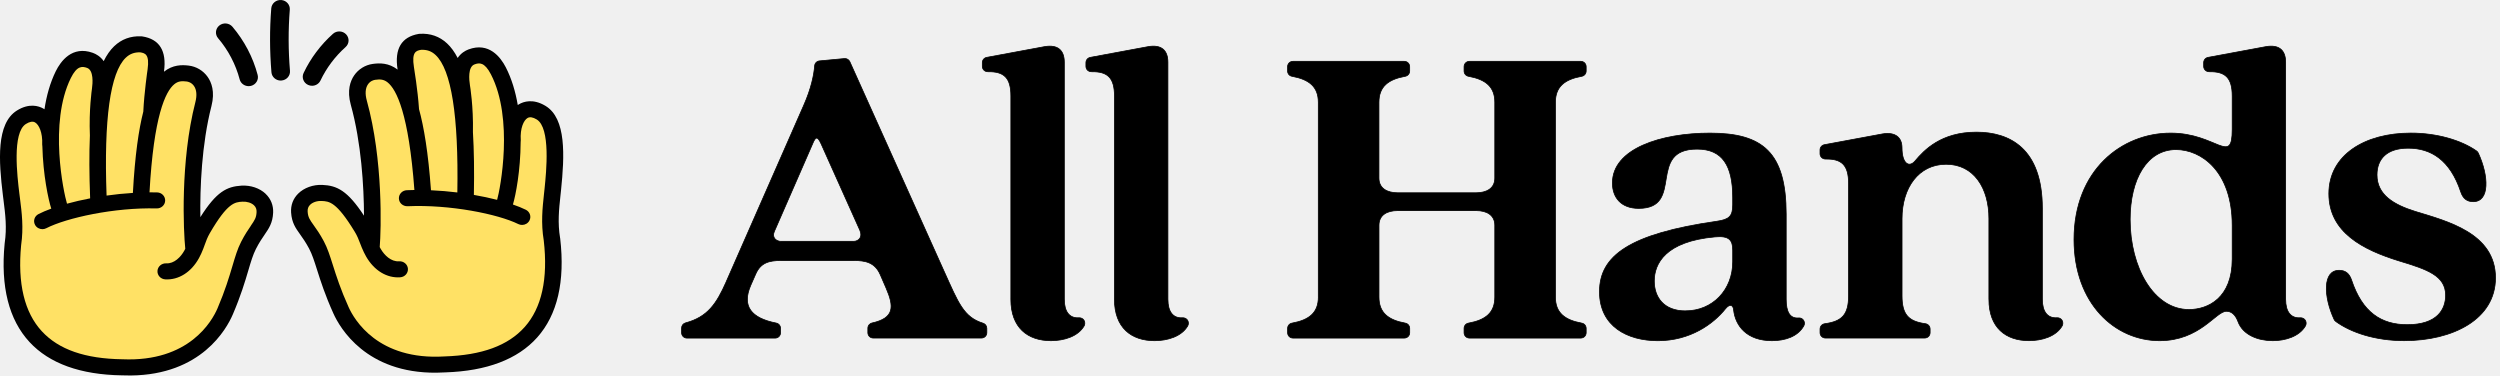
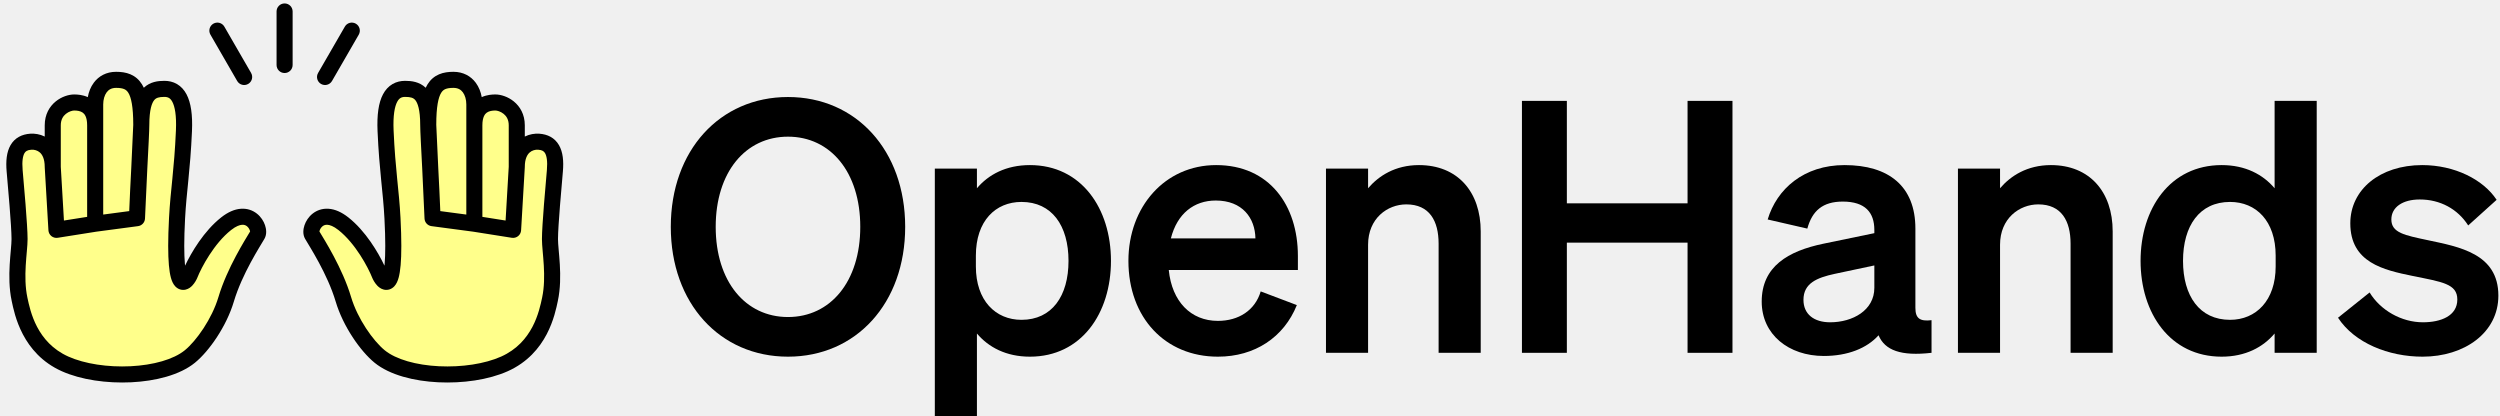
- <svg xmlns="http://www.w3.org/2000/svg" width="1305" height="196" viewBox="0 0 1305 196" fill="none">
-   <g clip-path="url(#clip0_14027_2415)">
-     <g clip-path="url(#clip1_14027_2415)">
-       <path d="M282.419 58.785C273.03 53.163 266.757 61.779 267.526 73.478L267.448 73.566C267.474 61.349 265.779 47.857 260.145 36.941C258.15 33.075 254.107 26.72 246.113 29.715C242.605 31.029 239.423 34.983 241.066 45.191C241.066 45.191 242.892 55.904 242.552 69.372V69.561C240.27 32.418 231.663 21.086 219.352 21.819C215.414 22.501 210.028 24.156 211.841 35.577C211.841 35.577 213.81 47.49 214.449 56.978L214.488 57.458H214.449C208.659 36.979 200.86 36.701 195.213 37.497C190.088 38.217 184.493 43.397 187.323 53.605C196.204 85.632 194.47 124.202 193.805 129.723C191.992 125.946 191.431 122.952 188.914 118.808C178.794 102.169 173.982 100.944 168.074 100.691C162.206 100.438 155.868 103.963 156.285 110.672C156.716 117.38 160.224 118.492 165.205 127.841C169.092 135.118 170.2 144.656 178.025 161.99C184.506 176.342 201.447 192.084 232.302 190.214C257.302 189.405 294.639 180.89 288.144 124.973C286.527 115.258 287.74 107.122 288.588 98.783C289.905 85.846 291.835 64.407 282.432 58.772L282.419 58.785Z" fill="#FFE165" />
-       <path d="M126.317 101.083C120.409 101.449 115.636 102.75 105.829 119.566C103.391 123.748 102.895 126.754 101.148 130.557C100.378 125.049 97.913 86.516 106.181 54.338C108.816 44.092 103.13 39.013 97.992 38.381C92.332 37.687 84.52 38.103 79.121 58.785H79.056L79.134 58.191C79.591 48.691 81.338 36.752 81.338 36.752C82.916 25.293 77.517 23.739 73.566 23.12C61.281 22.614 52.908 33.998 51.291 70.812H51.265C50.704 57.484 52.308 46.871 52.308 46.871C53.756 36.625 50.496 32.734 46.962 31.483C38.915 28.628 34.99 35.059 33.073 38.962C27.648 49.979 26.2 63.497 26.461 75.714L26.383 75.626C26.917 63.914 20.488 55.412 11.203 61.198C1.917 66.997 4.252 88.398 5.817 101.31C6.834 109.636 8.19 117.747 6.756 127.487C1.331 183.505 38.824 191.351 63.837 191.717C94.718 193.044 111.359 176.986 117.566 162.521C125.052 145.061 125.991 135.497 129.734 128.157C134.533 118.719 138.028 117.544 138.328 110.836C138.628 104.127 132.225 100.716 126.356 101.07L126.317 101.083Z" fill="#FFE165" />
-       <path d="M138.679 101.171C135.549 98.202 130.842 96.623 126.056 96.901C118.387 97.368 112.949 100.084 104.59 113.35C104.368 98.177 105.242 75.398 110.38 55.361C112.31 47.831 110.367 42.917 108.385 40.125C106.076 36.865 102.49 34.718 98.526 34.237C94.913 33.795 90.192 33.77 85.589 37.434C85.589 37.383 85.602 37.32 85.602 37.32C87.088 26.556 83.254 20.391 74.217 19.001L73.721 18.951C68.153 18.71 63.38 20.479 59.532 24.194C57.472 26.177 55.685 28.742 54.133 31.913C52.399 29.449 50.169 28.198 48.408 27.567C37.65 23.739 31.703 31.938 29.12 37.168C26.121 43.258 24.256 50.08 23.213 57.041C22.991 56.902 22.782 56.763 22.561 56.637C20.187 55.31 15.245 53.693 8.828 57.698C-2.048 64.495 -0.665 84.027 1.499 101.815C1.617 102.763 1.734 103.698 1.851 104.645C2.777 111.935 3.651 118.82 2.451 126.919L2.425 127.121C0.247 149.596 4.616 166.892 15.414 178.553C25.795 189.771 42.057 195.608 63.614 195.924C65.192 195.987 66.731 196.013 68.231 196C105.059 195.671 118.27 171.73 121.517 164.15C125.716 154.346 127.894 147.032 129.629 141.144C130.972 136.596 132.041 133.008 133.554 130.026C135.276 126.641 136.788 124.442 138.119 122.497C140.388 119.187 142.344 116.331 142.579 111.025C142.748 107.185 141.392 103.774 138.64 101.171H138.679ZM65.649 30.131C67.722 28.135 70.109 27.251 73.135 27.314C75.756 27.731 78.129 28.35 77.047 36.183C76.969 36.676 75.273 48.438 74.817 58.014C74.817 58.077 74.817 58.14 74.817 58.204C72.43 67.553 70.435 81.02 69.366 100.704C64.736 100.981 60.119 101.462 55.633 102.093C54.186 62.158 57.537 37.939 65.636 30.131H65.649ZM36.945 40.782C40.193 34.212 42.918 34.541 45.448 35.438C48.956 36.688 48.408 43.473 48.004 46.29C47.939 46.745 46.374 57.319 46.922 70.774C46.517 80.212 46.57 91.089 47.052 103.534C42.762 104.355 38.693 105.302 34.976 106.326C33.215 100.59 25.43 64.154 36.945 40.794V40.782ZM130.946 117.86C129.537 119.907 127.79 122.459 125.821 126.325C123.956 129.976 122.808 133.892 121.335 138.832C119.652 144.505 117.553 151.567 113.549 160.929C110.706 167.549 98.76 189.051 63.875 187.535C44.431 187.257 30.686 182.482 21.857 172.943C12.754 163.114 9.115 147.979 11.032 127.98C12.363 118.833 11.385 111.088 10.433 103.609C10.315 102.674 10.198 101.752 10.08 100.817C9.037 92.188 6.246 69.258 13.51 64.723C15.466 63.497 17.07 63.219 18.257 63.876C20.279 65.001 22.313 69.094 22.026 75.436C22.013 75.777 22.052 76.106 22.117 76.434C22.483 91.216 25.208 104.077 26.76 108.903C24.217 109.825 21.974 110.785 20.096 111.745C17.983 112.832 17.188 115.359 18.309 117.405C19.092 118.833 20.605 119.642 22.17 119.629C22.835 119.629 23.513 119.465 24.152 119.136C34.702 113.716 59.728 108.208 81.781 108.802C84.18 108.84 86.15 107.046 86.215 104.734C86.28 102.422 84.402 100.501 82.016 100.438C80.698 100.4 79.368 100.4 78.038 100.4C80.242 60.705 86.306 47.755 91.027 43.928C92.983 42.348 94.848 42.222 97.43 42.538C98.147 42.626 99.947 43.031 101.238 44.85C102.634 46.833 102.894 49.764 101.982 53.327C94 84.419 95.8 120.981 96.713 129.85C96.556 130.153 96.413 130.456 96.243 130.772C94.379 134.17 90.91 137.708 86.775 137.468C84.415 137.354 82.341 139.098 82.198 141.397C82.055 143.709 83.867 145.692 86.254 145.831C93.244 146.236 99.83 142.079 103.872 134.714C104.303 133.93 104.668 133.185 104.994 132.465C105.02 132.414 105.046 132.351 105.072 132.301C105.829 130.658 106.376 129.155 106.859 127.803C107.615 125.706 108.267 123.886 109.571 121.638C118.831 105.744 122.587 105.517 126.564 105.277C128.898 105.138 131.22 105.858 132.589 107.172C133.567 108.094 133.998 109.244 133.932 110.684C133.802 113.653 132.954 114.891 130.907 117.873L130.946 117.86Z" fill="black" />
-       <path d="M292.383 124.316C291.04 116.243 291.783 109.345 292.566 102.043C292.67 101.095 292.774 100.16 292.866 99.213C294.691 81.399 295.709 61.83 284.689 55.235C278.194 51.344 273.278 53.049 270.93 54.414C270.709 54.54 270.5 54.692 270.278 54.831C269.091 47.895 267.109 41.11 263.992 35.071C261.319 29.892 255.229 21.793 244.535 25.811C242.787 26.468 240.597 27.756 238.901 30.258C237.284 27.112 235.445 24.585 233.346 22.64C229.433 19.001 224.621 17.308 219.066 17.649L218.57 17.7C209.559 19.254 205.842 25.482 207.537 36.246C207.537 36.246 207.537 36.297 207.55 36.335C202.882 32.747 198.161 32.86 194.561 33.366C190.61 33.922 187.063 36.133 184.82 39.43C182.902 42.26 181.038 47.2 183.111 54.692C188.641 74.64 189.945 97.406 190.01 112.579C181.403 99.466 175.912 96.85 168.244 96.522C163.471 96.32 158.763 98 155.699 101.02C152.999 103.673 151.708 107.109 151.956 110.937C152.295 116.231 154.303 119.061 156.638 122.32C158.007 124.24 159.559 126.413 161.345 129.761C162.923 132.718 164.058 136.28 165.493 140.803C167.344 146.653 169.653 153.93 174.048 163.658C177.438 171.175 191.105 194.888 227.829 194.547C229.316 194.535 230.855 194.484 232.42 194.383C254.094 193.688 270.239 187.548 280.411 176.152C290.975 164.302 295.017 146.931 292.422 124.493L292.396 124.291L292.383 124.316ZM245.317 44.559C244.861 41.704 244.17 34.932 247.665 33.631C250.169 32.684 252.907 32.317 256.272 38.824C268.231 61.981 261.149 98.556 259.493 104.317C255.75 103.357 251.668 102.485 247.365 101.74C247.6 89.295 247.443 78.405 246.869 68.98C247.156 55.525 245.396 44.976 245.317 44.559ZM219.822 26C222.861 25.874 225.26 26.72 227.36 28.691C235.602 36.36 239.423 60.503 238.732 100.464C234.232 99.908 229.616 99.516 224.973 99.314C223.539 79.643 221.283 66.226 218.714 56.915C218.714 56.852 218.714 56.789 218.714 56.726C218.074 47.149 216.144 35.425 216.066 34.97C214.827 27.125 217.188 26.468 219.809 26H219.822ZM283.841 125.554C286.136 145.516 282.785 160.714 273.878 170.707C265.231 180.397 251.577 185.426 232.015 186.057C197.326 188.18 184.937 166.905 181.977 160.335C177.777 151.037 175.547 144.025 173.761 138.378C172.196 133.45 170.97 129.572 169.04 125.946C167.005 122.118 165.206 119.604 163.758 117.582C161.658 114.639 160.785 113.413 160.589 110.444C160.498 109.004 160.915 107.842 161.867 106.907C163.223 105.568 165.519 104.797 167.866 104.911C171.844 105.088 175.599 105.239 185.172 120.968C186.528 123.192 187.206 124.998 188.002 127.083C188.523 128.435 189.097 129.938 189.893 131.568C189.919 131.618 189.932 131.669 189.958 131.707C190.31 132.427 190.688 133.16 191.131 133.943C195.318 141.233 201.982 145.276 208.959 144.745C211.332 144.568 213.119 142.547 212.936 140.247C212.754 137.948 210.68 136.242 208.294 136.394C204.16 136.697 200.625 133.223 198.695 129.862C198.513 129.547 198.369 129.256 198.213 128.953C198.956 120.084 200.065 83.484 191.484 52.544C190.492 48.994 190.701 46.063 192.057 44.054C193.322 42.209 195.109 41.767 195.826 41.666C198.395 41.3 200.273 41.401 202.256 42.942C207.055 46.694 213.367 59.53 216.314 99.175C214.984 99.188 213.654 99.225 212.349 99.289C209.963 99.39 208.124 101.348 208.228 103.66C208.333 105.972 210.315 107.715 212.741 107.652C234.767 106.667 259.911 111.72 270.552 116.963C271.191 117.279 271.869 117.418 272.547 117.418C274.112 117.406 275.612 116.572 276.368 115.119C277.451 113.06 276.603 110.533 274.464 109.484C272.573 108.549 270.304 107.64 267.748 106.755C269.209 101.904 271.7 88.992 271.778 74.211C271.843 73.882 271.869 73.554 271.843 73.213C271.426 66.883 273.395 62.752 275.39 61.59C276.564 60.907 278.168 61.16 280.15 62.348C287.506 66.757 285.158 89.725 284.271 98.379C284.18 99.314 284.076 100.236 283.971 101.171C283.163 108.676 282.328 116.42 283.841 125.554Z" fill="black" />
-       <path d="M162.923 44.774C162.232 44.774 161.527 44.648 160.862 44.344C158.424 43.258 157.354 40.466 158.476 38.103C162.101 30.435 167.409 23.36 173.812 17.649C175.781 15.893 178.859 16.007 180.672 17.927C182.485 19.835 182.367 22.817 180.385 24.573C174.921 29.449 170.395 35.488 167.292 42.032C166.483 43.738 164.749 44.761 162.923 44.774Z" fill="black" />
-       <path d="M146.57 42.058C144.053 42.083 141.901 40.213 141.692 37.737C140.766 26.657 140.727 15.426 141.601 4.346C141.809 1.756 144.144 -0.177 146.804 0.013C149.478 0.215 151.473 2.464 151.277 5.054C150.443 15.641 150.482 26.379 151.369 36.966C151.59 39.556 149.595 41.83 146.922 42.032C146.804 42.032 146.687 42.045 146.57 42.045V42.058Z" fill="black" />
-       <path d="M129.851 44.976C127.673 45.002 125.665 43.574 125.104 41.439C123.043 33.606 119.144 26.165 113.836 19.936C112.128 17.927 112.428 14.971 114.488 13.316C116.562 11.661 119.614 11.952 121.322 13.948C127.53 21.25 132.094 29.955 134.494 39.114C135.159 41.628 133.581 44.193 130.985 44.837C130.594 44.938 130.216 44.976 129.825 44.989L129.851 44.976Z" fill="black" />
-     </g>
-   </g>
-   <path d="M379.045 147.144L419.52 55.032C423.451 46.205 424.882 39.02 425.244 34.35C425.349 32.994 426.419 31.91 427.775 31.789L440.789 30.569C441.979 30.464 443.109 31.111 443.606 32.211L492.788 141.571C500.244 158.005 502.94 165.566 513.153 168.715C514.313 169.076 515.127 170.161 515.127 171.381V173.655C515.127 175.207 513.876 176.457 512.325 176.457H455.822C454.271 176.457 453.021 175.207 453.021 173.655V171.321C453.021 170.01 453.955 168.88 455.235 168.594C466.954 166.003 466.728 160.068 462.556 150.413L459.528 143.438C456.741 136.931 451.62 135.997 445.805 135.997H407.665C401.384 135.997 396.97 137.157 394.409 143.212L391.849 149.027C387.224 159.827 391.999 166.033 405.195 168.639C406.505 168.895 407.439 170.055 407.439 171.381V173.685C407.439 175.237 406.189 176.487 404.637 176.487H358.589C357.037 176.487 355.787 175.237 355.787 173.685V171.245C355.787 169.98 356.631 168.88 357.851 168.549C369.344 165.476 373.984 158.622 379.045 147.174V147.144ZM407.665 125.98H445.579C448.14 125.98 450.46 123.886 448.833 120.166L428.603 75.051C426.75 71.089 425.816 71.089 424.19 75.051L404.185 120.874C402.785 124.127 405.345 125.995 407.68 125.995L407.665 125.98Z" fill="black" stroke="black" stroke-width="0.394" stroke-miterlimit="10" />
-   <path d="M527.675 156.227V50.166C527.675 40.511 524.075 37.302 515.685 37.438C514.103 37.468 512.777 36.233 512.777 34.636V32.708C512.777 31.352 513.741 30.207 515.067 29.951L545.344 24.333C552.093 23.173 555.572 26.201 555.572 32.467V156.212C555.572 162.825 558.329 166.184 563.179 165.883C564.836 165.777 566.267 166.997 566.267 168.669V168.745C566.267 169.227 566.162 169.709 565.921 170.115C562.682 175.689 555.316 177.843 548.598 177.843C536.502 177.843 527.66 171.094 527.66 156.212L527.675 156.227Z" fill="black" stroke="black" stroke-width="0.394" stroke-miterlimit="10" />
-   <path d="M581.748 156.227V50.166C581.748 40.511 578.148 37.302 569.758 37.438C568.176 37.468 566.851 36.233 566.851 34.636V32.708C566.851 31.352 567.815 30.207 569.14 29.951L599.417 24.333C606.166 23.173 609.645 26.201 609.645 32.467V156.212C609.645 162.825 612.402 166.184 617.252 165.883C618.909 165.777 620.34 166.997 620.34 168.669V168.745C620.34 169.227 620.235 169.709 619.994 170.115C616.755 175.689 609.389 177.843 602.671 177.843C590.575 177.843 581.733 171.094 581.733 156.212L581.748 156.227Z" fill="black" stroke="black" stroke-width="0.394" stroke-miterlimit="10" />
-   <path d="M688.158 155.052V53.42C688.158 45.256 683.383 41.46 674.405 39.818C673.079 39.577 672.115 38.417 672.115 37.077V34.817C672.115 33.266 673.365 32.015 674.917 32.015H733.046C734.598 32.015 735.848 33.266 735.848 34.817V37.077C735.848 38.417 734.884 39.577 733.558 39.818C724.566 41.445 719.806 45.241 719.806 53.42V92.961C719.806 98.309 723.993 100.644 729.808 100.644H770.283C776.097 100.644 780.285 98.324 780.285 92.961V53.42C780.285 45.256 775.51 41.46 766.532 39.818C765.206 39.577 764.242 38.417 764.242 37.077V34.817C764.242 33.266 765.493 32.015 767.044 32.015H825.173C826.725 32.015 827.975 33.266 827.975 34.817V37.077C827.975 38.417 827.011 39.577 825.686 39.818C816.708 41.445 811.933 45.241 811.933 53.42V155.067C811.933 163.232 816.708 167.027 825.686 168.669C827.011 168.91 827.975 170.07 827.975 171.411V173.67C827.975 175.222 826.725 176.472 825.173 176.472H767.044C765.493 176.472 764.242 175.222 764.242 173.67V171.411C764.242 170.07 765.206 168.91 766.532 168.669C775.525 167.043 780.285 163.247 780.285 155.067V117.62C780.285 112.272 776.097 109.938 770.524 109.938H729.582C723.993 109.938 719.821 112.257 719.821 117.62V155.067C719.821 163.232 724.596 167.027 733.573 168.669C734.899 168.91 735.863 170.07 735.863 171.411V173.67C735.863 175.222 734.613 176.472 733.061 176.472H674.932C673.381 176.472 672.13 175.222 672.13 173.67V171.411C672.13 170.07 673.094 168.91 674.42 168.669C683.398 167.043 688.173 163.247 688.173 155.067L688.158 155.052Z" fill="black" stroke="black" stroke-width="0.394" stroke-miterlimit="10" />
-   <path d="M834.929 152.265C834.929 133.421 850.745 122.033 896.101 115.511C902.608 114.577 904.476 112.95 904.476 106.909V103.189C904.476 86.438 899.128 77.837 885.873 77.837C859.361 77.837 879.591 108.777 855.4 108.777C846.091 108.777 841.677 102.963 841.677 95.522C841.677 77.611 867.029 69.477 892.621 69.477C920.066 69.477 932.388 79.479 932.388 111.805V156.227C932.388 162.855 934.346 166.379 938.941 165.973C940.553 165.837 941.923 167.148 941.923 168.759C941.923 169.226 941.818 169.708 941.577 170.115C938.414 175.688 931.891 177.843 924.947 177.843C911.917 177.843 905.877 170.16 904.943 161.8C904.717 159.013 902.849 158.546 900.755 161.107C894.248 169.241 882.152 177.858 865.402 177.858C849.585 177.858 834.929 170.416 834.929 152.28V152.265ZM879.817 162.267C894.007 162.267 904.476 151.331 904.476 136.675V130.634C904.476 125.287 902.623 122.952 895.167 123.66C869.348 125.98 863.534 137.608 863.534 146.692C863.534 155.067 868.414 162.282 879.817 162.282V162.267Z" fill="black" stroke="black" stroke-width="0.394" stroke-miterlimit="10" />
-   <path d="M1038.21 156.227V114.125C1038.21 98.083 1030.3 85.746 1015.89 85.746C1001.47 85.746 992.856 98.068 992.856 114.125V154.359C992.856 164.211 996.2 167.751 1005.07 168.971C1006.46 169.167 1007.51 170.341 1007.51 171.742V173.655C1007.51 175.207 1006.26 176.457 1004.71 176.457H952.863C951.311 176.457 950.061 175.207 950.061 173.655V171.757C950.061 170.357 951.115 169.182 952.501 168.986C961.584 167.766 964.944 164.226 964.944 154.359V95.748C964.944 86.093 961.343 82.884 952.953 83.02C951.372 83.05 950.046 81.814 950.046 80.218V78.29C950.046 76.934 951.01 75.789 952.336 75.533L982.613 69.915C989.361 68.755 992.841 71.782 992.841 77.13C992.841 85.505 996.561 87.599 999.589 84.104C1004.47 78.29 1013.31 68.981 1031.69 68.981C1048.91 68.981 1066.11 77.356 1066.11 108.748V156.197C1066.11 162.81 1068.87 166.169 1073.72 165.868C1075.37 165.762 1076.8 166.982 1076.8 168.654V168.73C1076.8 169.212 1076.7 169.694 1076.46 170.1C1073.22 175.674 1065.85 177.828 1059.13 177.828C1047.04 177.828 1038.2 171.08 1038.2 156.197L1038.21 156.227Z" fill="black" stroke="black" stroke-width="0.394" stroke-miterlimit="10" />
-   <path d="M1082.63 125.061C1082.63 88.773 1107.52 69.478 1133.11 69.478C1157.06 69.478 1165.21 86.695 1165.21 67.61V50.166C1165.21 40.511 1161.61 37.302 1153.22 37.438C1151.64 37.468 1150.31 36.233 1150.31 34.636V32.708C1150.31 31.352 1151.27 30.207 1152.6 29.951L1182.88 24.333C1189.63 23.173 1193.1 26.201 1193.1 32.467V156.212C1193.1 162.825 1195.86 166.184 1200.71 165.883C1202.37 165.777 1203.8 166.997 1203.8 168.669V168.745C1203.8 169.227 1203.69 169.709 1203.45 170.115C1200.21 175.689 1192.86 177.843 1186.36 177.843C1178.67 177.843 1170.77 174.815 1168.22 167.841C1166.82 164.12 1164.73 162.493 1162.18 162.493C1156.59 162.493 1148.46 177.843 1127.29 177.843C1104.04 177.843 1082.63 158.532 1082.63 125.046V125.061ZM1142.64 161.574C1152.64 161.574 1165.21 155.534 1165.21 135.289V117.62C1165.21 89.24 1148.92 78.079 1135.89 78.079C1120.77 78.079 1111.94 93.428 1111.94 114.592C1111.94 139.718 1124.27 161.574 1142.64 161.574Z" fill="black" stroke="black" stroke-width="0.394" stroke-miterlimit="10" />
-   <path d="M1219.29 167.826C1218.9 167.539 1218.6 167.163 1218.39 166.726C1212.86 154.781 1212.35 141.103 1221.02 141.103C1224.28 141.103 1226.37 142.73 1227.53 146.225C1233.12 162.975 1242.88 169.483 1256.6 169.483C1272.19 169.483 1276.61 161.574 1276.61 154.133C1276.61 143.905 1267.07 140.636 1252.41 136.223C1233.57 130.408 1215.66 121.34 1215.66 101.095C1215.66 80.85 1234.5 69.462 1258.45 69.462C1272.06 69.462 1284.77 73.213 1292.72 78.787C1293.13 79.073 1293.46 79.464 1293.67 79.916C1299.19 91.846 1299.68 105.268 1291.02 105.268C1287.77 105.268 1285.67 103.641 1284.51 100.146C1278.93 83.396 1268.92 77.355 1257.07 77.355C1245.91 77.355 1240.79 82.944 1240.79 91.304C1240.79 101.773 1249.63 106.895 1260.79 110.374C1277.54 115.496 1302.65 121.777 1302.65 145.035C1302.65 166.666 1280.33 177.828 1254.98 177.828C1240 177.828 1227.23 173.625 1219.28 167.795L1219.29 167.826Z" fill="black" stroke="black" stroke-width="0.394" stroke-miterlimit="10" />
-   <defs>
-     <clipPath id="clip0_14027_2415">
-       <rect width="294" height="196" fill="white" />
-     </clipPath>
-     <clipPath id="clip1_14027_2415">
-       <rect width="294" height="196" fill="white" />
-     </clipPath>
-   </defs>
+ <svg xmlns="http://www.w3.org/2000/svg" width="601" height="100" viewBox="0 0 601 100" fill="none">
+   <path d="M161.258 54.534C161.258 36.145 173.067 23.323 189.432 23.323C205.796 23.323 217.606 36.145 217.606 54.534C217.606 72.923 205.796 85.744 189.432 85.744C173.067 85.744 161.258 72.923 161.258 54.534ZM206.809 54.534C206.809 41.375 199.639 32.855 189.432 32.855C179.225 32.855 172.055 41.375 172.055 54.534C172.055 67.693 179.225 76.213 189.432 76.213C199.639 76.213 206.809 67.693 206.809 54.534Z" fill="black" />
+   <path d="M247.591 85.744C241.855 85.744 237.637 83.467 234.853 80.177V100H224.731V40.531H234.853V45.255C237.637 41.965 241.855 39.688 247.591 39.688C259.99 39.688 267.076 50.147 267.076 62.716C267.076 75.285 259.99 85.744 247.591 85.744ZM234.6 61.451V64.066C234.6 72.248 239.324 76.887 245.566 76.887C252.905 76.887 256.869 71.151 256.869 62.716C256.869 54.281 252.905 48.545 245.566 48.545C239.324 48.545 234.6 53.1 234.6 61.451Z" fill="black" />
+   <path d="M292.781 85.744C280.128 85.744 271.271 76.381 271.271 62.716C271.271 49.726 280.043 39.688 292.359 39.688C305.181 39.688 312.013 49.388 312.013 61.535V64.909H280.971C281.73 72.501 286.286 77.14 292.781 77.14C297.758 77.14 301.722 74.61 303.072 70.055L311.76 73.344C308.639 81.105 301.638 85.744 292.781 85.744ZM292.275 48.207C287.045 48.207 282.996 51.328 281.477 57.317H301.806C301.722 52.425 298.685 48.207 292.275 48.207Z" fill="black" />
+   <path d="M318.765 84.817V40.531H328.887V45.255C331.418 42.303 335.382 39.688 341.118 39.688C350.397 39.688 355.964 46.099 355.964 55.63V84.817H345.842V58.583C345.842 53.1 343.649 49.135 338.081 49.135C333.526 49.135 328.887 52.509 328.887 58.836V84.817H318.765Z" fill="black" />
+   <path d="M405.688 24.251H416.486V84.817H405.688V58.33H376.671V84.817H365.874V24.251H376.671V48.882H405.688V24.251Z" fill="black" />
+   <path d="M438.445 85.576C430.01 85.576 423.514 80.43 423.514 72.501C423.514 64.066 429.841 60.354 438.361 58.583L450.592 56.052V55.293C450.592 51.075 448.399 48.46 443 48.46C438.192 48.46 435.661 50.654 434.48 54.956L424.948 52.762C427.142 45.424 433.637 39.688 443.422 39.688C454.05 39.688 460.461 44.749 460.461 54.956V74.019C460.461 76.55 461.558 77.309 464.341 76.972V84.817C457.003 85.66 453.122 84.226 451.604 80.599C448.82 83.72 444.181 85.576 438.445 85.576ZM450.592 69.211V63.813L441.06 65.837C436.758 66.765 433.552 68.115 433.552 72.079C433.552 75.538 436.083 77.478 439.963 77.478C445.362 77.478 450.592 74.61 450.592 69.211Z" fill="black" />
+   <path d="M470.689 84.817V40.531H480.811V45.255C483.342 42.303 487.306 39.688 493.042 39.688C502.321 39.688 507.888 46.099 507.888 55.63V84.817H497.766V58.583C497.766 53.1 495.573 49.135 490.006 49.135C485.451 49.135 480.811 52.509 480.811 58.836V84.817H470.689Z" fill="black" />
+   <path d="M534.078 85.744C521.678 85.744 514.593 75.285 514.593 62.716C514.593 50.147 521.678 39.688 534.078 39.688C539.814 39.688 544.032 41.965 546.815 45.255V24.251H556.938V84.817H546.815V80.177C544.032 83.467 539.814 85.744 534.078 85.744ZM547.068 61.451C547.068 53.1 542.345 48.545 536.103 48.545C528.764 48.545 524.799 54.281 524.799 62.716C524.799 71.151 528.764 76.887 536.103 76.887C542.345 76.887 547.068 72.248 547.068 64.066V61.451Z" fill="black" />
+   <path d="M562.06 76.381L569.652 70.308C572.267 74.61 577.328 77.478 582.474 77.478C586.776 77.478 590.74 75.959 590.74 71.995C590.74 68.199 587.029 67.777 580.027 66.343C573.026 64.909 565.013 63.138 565.013 53.69C565.013 45.592 572.098 39.688 582.305 39.688C590.065 39.688 596.982 43.146 600.188 48.039L593.355 54.196C590.824 50.232 586.607 47.954 581.714 47.954C577.581 47.954 574.882 49.81 574.882 52.762C574.882 55.968 578.087 56.558 583.655 57.739C591.162 59.342 600.609 60.945 600.609 71.067C600.609 80.008 592.427 85.744 582.389 85.744C574.207 85.744 566.025 82.455 562.06 76.381Z" fill="black" />
+   <path d="M66.486 15.625V2.756C66.486 1.69 67.35 0.825 68.417 0.825C69.483 0.825 70.347 1.69 70.347 2.756V15.625C70.347 16.691 69.483 17.556 68.417 17.556C67.35 17.556 66.486 16.691 66.486 15.625Z" fill="black" />
+   <path d="M76.468 17.543L82.903 6.398C83.436 5.475 84.617 5.158 85.54 5.691C86.463 6.224 86.78 7.405 86.247 8.329L79.812 19.474C79.279 20.397 78.098 20.713 77.175 20.18C76.252 19.647 75.935 18.466 76.468 17.543Z" fill="black" />
+   <path d="M60.365 17.543L53.931 6.398C53.397 5.475 52.216 5.158 51.293 5.691C50.37 6.224 50.053 7.405 50.587 8.329L57.021 19.474C57.554 20.397 58.735 20.713 59.658 20.18C60.582 19.647 60.898 18.466 60.365 17.543Z" fill="black" />
+   <path d="M91.272 85.706C88.157 83.17 84.207 77.52 82.552 71.962C80.483 65.014 76.008 58.168 75.014 56.442C74.132 54.909 76.935 49.35 82.552 53.784C87.045 57.331 90.238 63.439 91.272 66.05C91.691 67.107 95.443 73.429 94.352 52.449C94.006 45.815 93.112 41.059 92.692 31.447C92.362 23.906 94.349 21.364 97.393 21.364C100.438 21.364 102.948 22.353 102.948 30.047C102.948 21.189 104.846 19.193 109.008 19.194C112.477 19.194 114.034 22.152 114.034 25.106V30.122C114.034 25.106 117.369 24.637 119.084 24.637C120.799 24.637 124.232 26.126 124.232 30.122V40.137C124.232 35.318 127.242 33.914 129.511 34.066C132.467 34.264 133.803 36.357 133.396 41.059C133.105 44.416 132.213 54.23 132.213 57.475C132.213 60.386 133.396 66.418 132.213 71.962C131.531 75.161 129.848 83.636 121.276 87.479C112.703 91.322 97.628 90.88 91.272 85.706Z" fill="#FFFF8B" />
+   <path d="M130.283 57.475C130.283 54.121 131.188 44.175 131.472 40.892C131.665 38.673 131.398 37.457 131.041 36.836C130.779 36.38 130.369 36.058 129.382 35.992C128.67 35.944 127.893 36.147 127.313 36.67C126.769 37.161 126.163 38.146 126.163 40.137L126.159 40.25L125.272 55.371C125.24 55.915 124.98 56.421 124.555 56.762C124.131 57.104 123.582 57.25 123.044 57.165L113.751 55.694L103.729 54.363C102.803 54.24 102.099 53.472 102.055 52.539L101.503 40.589L101.498 40.488C101.251 35.73 101.018 31.39 101.018 30.047C101.018 26.302 100.384 24.722 99.83 24.057C99.388 23.527 98.753 23.294 97.393 23.294C96.905 23.294 96.561 23.395 96.302 23.546C96.048 23.694 95.759 23.96 95.483 24.481C94.892 25.597 94.46 27.697 94.621 31.363C94.829 36.118 95.153 39.671 95.47 42.875C95.787 46.072 96.103 48.975 96.279 52.349C96.554 57.63 96.529 61.271 96.313 63.742C96.205 64.976 96.045 65.972 95.83 66.76C95.625 67.507 95.319 68.267 94.786 68.835C94.141 69.522 93.221 69.85 92.266 69.62C91.508 69.437 90.976 68.958 90.685 68.652C90.077 68.013 89.647 67.187 89.478 66.761C88.498 64.287 85.463 58.542 81.356 55.299C80.158 54.353 79.284 54.08 78.735 54.039C78.217 54 77.842 54.153 77.546 54.387C77.221 54.646 76.979 55.021 76.858 55.377C76.815 55.502 76.797 55.592 76.79 55.649C77.903 57.528 82.319 64.418 84.402 71.411C85.954 76.623 89.697 81.934 92.491 84.209C95.197 86.411 100.059 87.776 105.538 88.046C110.963 88.312 116.553 87.481 120.486 85.717C128.084 82.311 129.631 74.811 130.325 71.559C130.863 69.036 130.873 66.342 130.729 63.842C130.657 62.595 130.55 61.429 130.457 60.355C130.366 59.311 130.283 58.302 130.283 57.475ZM112.103 25.106C112.103 23.935 111.79 22.891 111.272 22.193C110.804 21.562 110.115 21.125 109.008 21.125C108.103 21.124 107.493 21.236 107.063 21.419C106.677 21.584 106.354 21.839 106.059 22.315C105.38 23.412 104.882 25.616 104.879 30.006L105.359 40.401C105.539 43.868 105.726 47.626 105.849 50.75L112.103 51.58V25.106ZM115.964 52.134L121.542 53.017L122.301 40.09V30.122C122.301 28.753 121.743 27.916 121.084 27.379C120.348 26.782 119.489 26.568 119.084 26.568C118.345 26.568 117.582 26.683 117.033 27.073C116.61 27.373 115.964 28.084 115.964 30.122V52.134ZM126.163 32.827C127.318 32.251 128.554 32.067 129.64 32.14C131.609 32.272 133.345 33.096 134.388 34.912C135.337 36.562 135.534 38.744 135.319 41.226C135.022 44.657 134.143 54.34 134.143 57.475C134.143 58.104 134.208 58.941 134.302 60.02C134.394 61.068 134.508 62.302 134.584 63.62C134.735 66.249 134.745 69.344 134.101 72.365C133.43 75.512 131.613 84.96 122.066 89.24C117.427 91.319 111.192 92.189 105.348 91.902C99.557 91.617 93.703 90.174 90.053 87.203C86.618 84.406 82.46 78.417 80.702 72.513C78.716 65.845 74.415 59.268 73.341 57.405C72.709 56.307 72.907 55.004 73.202 54.136C73.534 53.157 74.178 52.132 75.145 51.364C76.143 50.571 77.466 50.07 79.026 50.188C80.554 50.303 82.138 50.998 83.748 52.269C87.89 55.539 90.929 60.699 92.419 63.863C92.435 63.718 92.453 63.566 92.467 63.406C92.661 61.195 92.695 57.758 92.423 52.549C92.254 49.289 91.95 46.497 91.629 43.255C91.308 40.019 90.975 36.388 90.763 31.532C90.594 27.657 90.991 24.714 92.072 22.674C92.632 21.617 93.39 20.776 94.354 20.212C95.314 19.652 96.36 19.434 97.393 19.434C98.921 19.434 100.824 19.649 102.339 21.096C102.473 20.809 102.619 20.538 102.777 20.283C103.477 19.152 104.408 18.354 105.548 17.868C106.644 17.4 107.833 17.263 109.008 17.263C111.37 17.264 113.196 18.306 114.373 19.892C115.134 20.919 115.591 22.125 115.809 23.348C117.062 22.782 118.316 22.708 119.084 22.708C120.393 22.708 122.108 23.238 123.518 24.383C125.003 25.59 126.163 27.495 126.163 30.122V32.827Z" fill="black" />
+   <path d="M45.642 85.706C48.757 83.17 52.707 77.52 54.362 71.962C56.431 65.014 60.906 58.168 61.9 56.442C62.782 54.909 59.979 49.35 54.362 53.784C49.869 57.331 46.676 63.439 45.642 66.05C45.223 67.107 41.471 73.429 42.563 52.449C42.908 45.815 43.802 41.059 44.222 31.447C44.552 23.906 42.565 21.364 39.521 21.364C36.476 21.364 33.965 22.353 33.965 30.047C33.965 21.189 32.068 19.193 27.906 19.194C24.437 19.194 22.88 22.152 22.88 25.106V30.122C22.88 25.106 19.545 24.637 17.83 24.637C16.115 24.637 12.682 26.126 12.682 30.122V40.137C12.682 35.318 9.672 33.914 7.403 34.066C4.447 34.264 3.111 36.357 3.518 41.059C3.809 44.416 4.701 54.23 4.701 57.475C4.701 60.386 3.518 66.418 4.701 71.962C5.383 75.161 7.066 83.636 15.638 87.479C24.211 91.322 39.286 90.88 45.642 85.706Z" fill="#FFFF8B" />
+   <path d="M6.631 57.475C6.631 54.121 5.726 44.175 5.442 40.892C5.25 38.673 5.517 37.457 5.873 36.836C6.135 36.38 6.545 36.058 7.532 35.992C8.244 35.944 9.021 36.147 9.601 36.67C10.145 37.161 10.751 38.146 10.751 40.137L10.755 40.25L11.642 55.371C11.674 55.915 11.934 56.421 12.359 56.762C12.783 57.104 13.332 57.25 13.87 57.165L23.163 55.694L33.185 54.363C34.111 54.24 34.816 53.472 34.859 52.539L35.411 40.589L35.416 40.488C35.663 35.73 35.896 31.39 35.896 30.047C35.896 26.302 36.53 24.722 37.084 24.057C37.526 23.527 38.161 23.294 39.521 23.294C40.009 23.294 40.353 23.395 40.612 23.546C40.866 23.694 41.155 23.96 41.431 24.481C42.023 25.597 42.454 27.697 42.293 31.363C42.086 36.118 41.761 39.671 41.444 42.875C41.127 46.072 40.811 48.975 40.635 52.349C40.36 57.63 40.385 61.271 40.601 63.742C40.709 64.976 40.869 65.972 41.084 66.76C41.289 67.507 41.595 68.267 42.128 68.835C42.773 69.522 43.693 69.85 44.648 69.62C45.406 69.437 45.938 68.958 46.229 68.652C46.837 68.013 47.267 67.187 47.436 66.761C48.416 64.287 51.451 58.542 55.558 55.299C56.757 54.353 57.63 54.08 58.179 54.039C58.697 54 59.072 54.153 59.368 54.387C59.693 54.646 59.935 55.021 60.056 55.377C60.099 55.502 60.117 55.592 60.124 55.649C59.011 57.528 54.595 64.418 52.512 71.411C50.96 76.623 47.217 81.934 44.423 84.209C41.717 86.411 36.855 87.776 31.376 88.046C25.951 88.312 20.361 87.481 16.428 85.717C8.83 82.311 7.283 74.811 6.589 71.559C6.051 69.036 6.041 66.342 6.185 63.842C6.257 62.595 6.364 61.429 6.457 60.355C6.548 59.311 6.631 58.302 6.631 57.475ZM24.811 25.106C24.811 23.935 25.124 22.891 25.642 22.193C26.11 21.562 26.799 21.125 27.906 21.125C28.811 21.124 29.421 21.236 29.851 21.419C30.237 21.584 30.56 21.839 30.855 22.315C31.534 23.412 32.032 25.616 32.035 30.006L31.555 40.401C31.375 43.868 31.188 47.626 31.065 50.75L24.811 51.58V25.106ZM20.95 52.134L15.372 53.017L14.613 40.09V30.122C14.613 28.753 15.171 27.916 15.831 27.379C16.566 26.782 17.425 26.568 17.831 26.568C18.569 26.568 19.332 26.683 19.881 27.073C20.304 27.373 20.95 28.084 20.95 30.122V52.134ZM10.751 32.827C9.596 32.251 8.36 32.067 7.274 32.14C5.305 32.272 3.569 33.096 2.526 34.912C1.578 36.562 1.38 38.744 1.595 41.226C1.892 44.657 2.771 54.34 2.771 57.475C2.771 58.104 2.706 58.941 2.612 60.02C2.52 61.068 2.406 62.302 2.33 63.62C2.179 66.249 2.169 69.344 2.813 72.365C3.484 75.512 5.302 84.96 14.848 89.24C19.487 91.319 25.722 92.189 31.566 91.902C37.357 91.617 43.211 90.174 46.861 87.203C50.296 84.406 54.454 78.417 56.212 72.513C58.198 65.845 62.499 59.268 63.573 57.405C64.205 56.307 64.007 55.004 63.712 54.136C63.38 53.157 62.736 52.132 61.769 51.364C60.772 50.571 59.448 50.07 57.888 50.188C56.36 50.303 54.776 50.998 53.166 52.269C49.024 55.539 45.985 60.699 44.495 63.863C44.479 63.718 44.461 63.566 44.447 63.406C44.253 61.195 44.219 57.758 44.491 52.549C44.66 49.289 44.964 46.497 45.285 43.255C45.606 40.019 45.938 36.388 46.151 31.532C46.32 27.657 45.923 24.714 44.842 22.674C44.282 21.617 43.524 20.776 42.56 20.212C41.6 19.652 40.554 19.434 39.521 19.434C37.993 19.434 36.09 19.649 34.575 21.096C34.441 20.809 34.295 20.538 34.137 20.283C33.437 19.152 32.506 18.354 31.366 17.868C30.27 17.4 29.081 17.263 27.906 17.263C25.544 17.264 23.718 18.306 22.541 19.892C21.78 20.919 21.323 22.125 21.105 23.348C19.852 22.782 18.598 22.708 17.831 22.708C16.521 22.708 14.806 23.238 13.396 24.383C11.911 25.59 10.751 27.495 10.751 30.122V32.827Z" fill="black" />
</svg>
